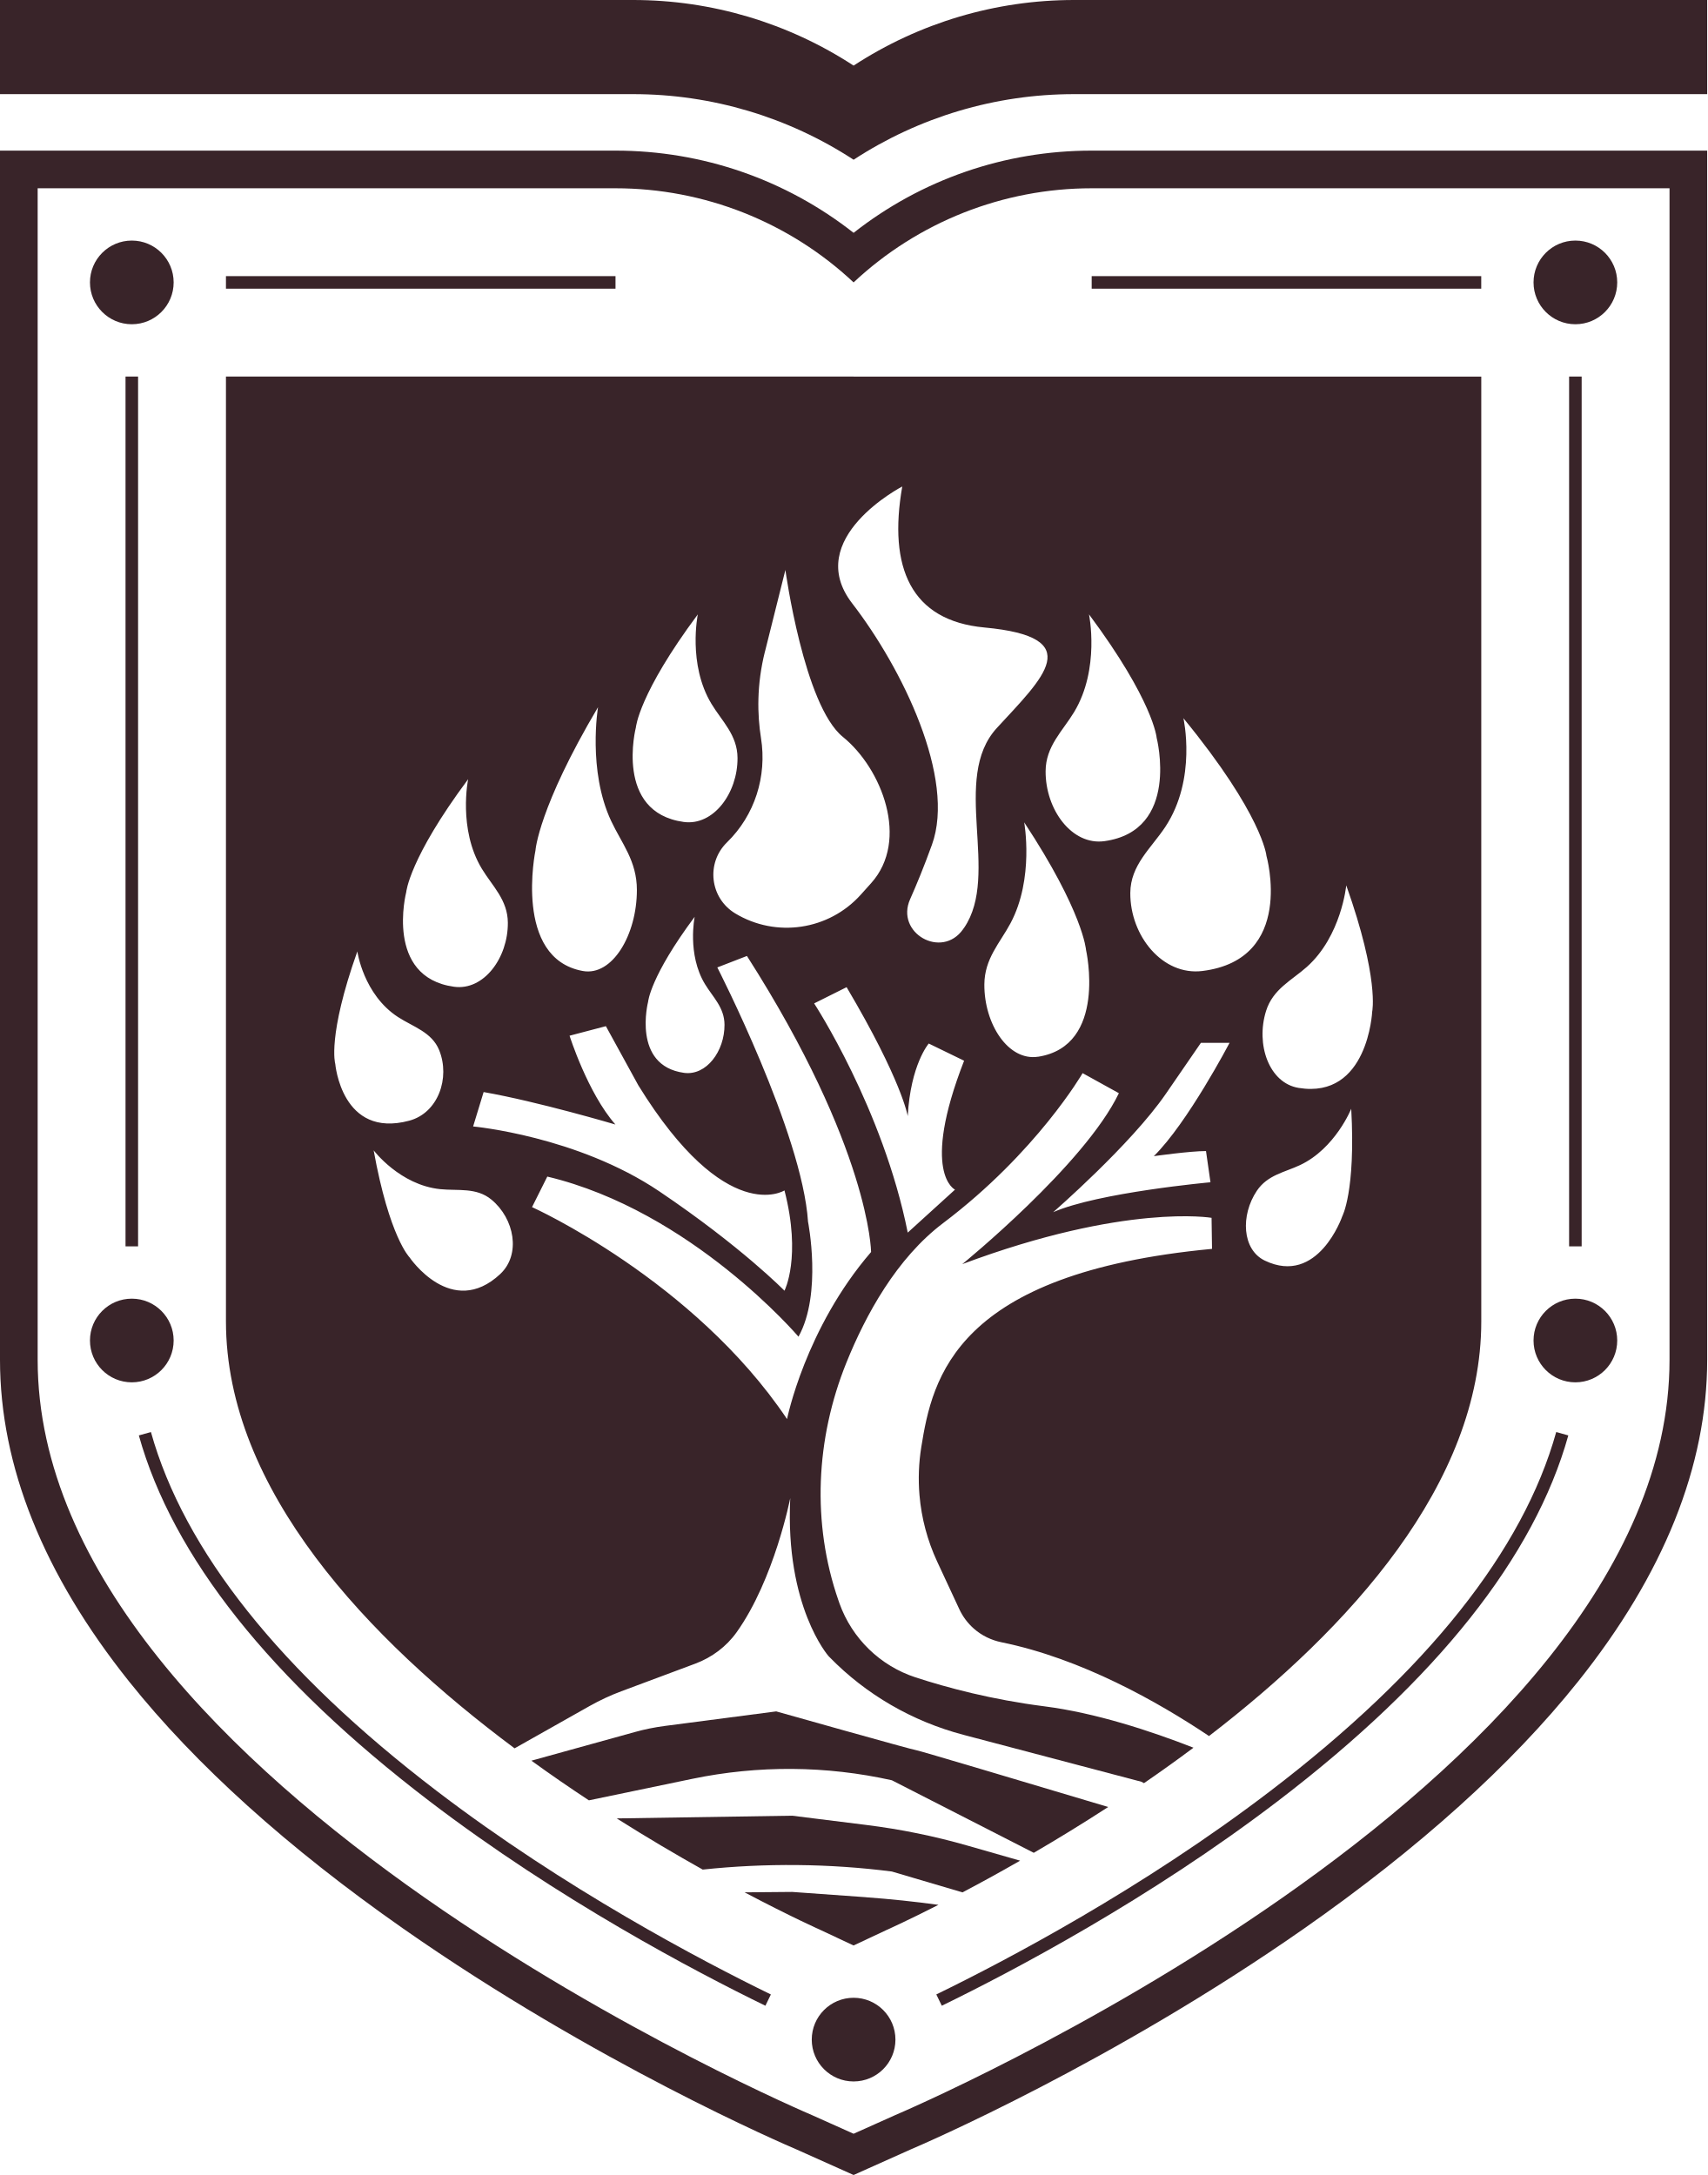
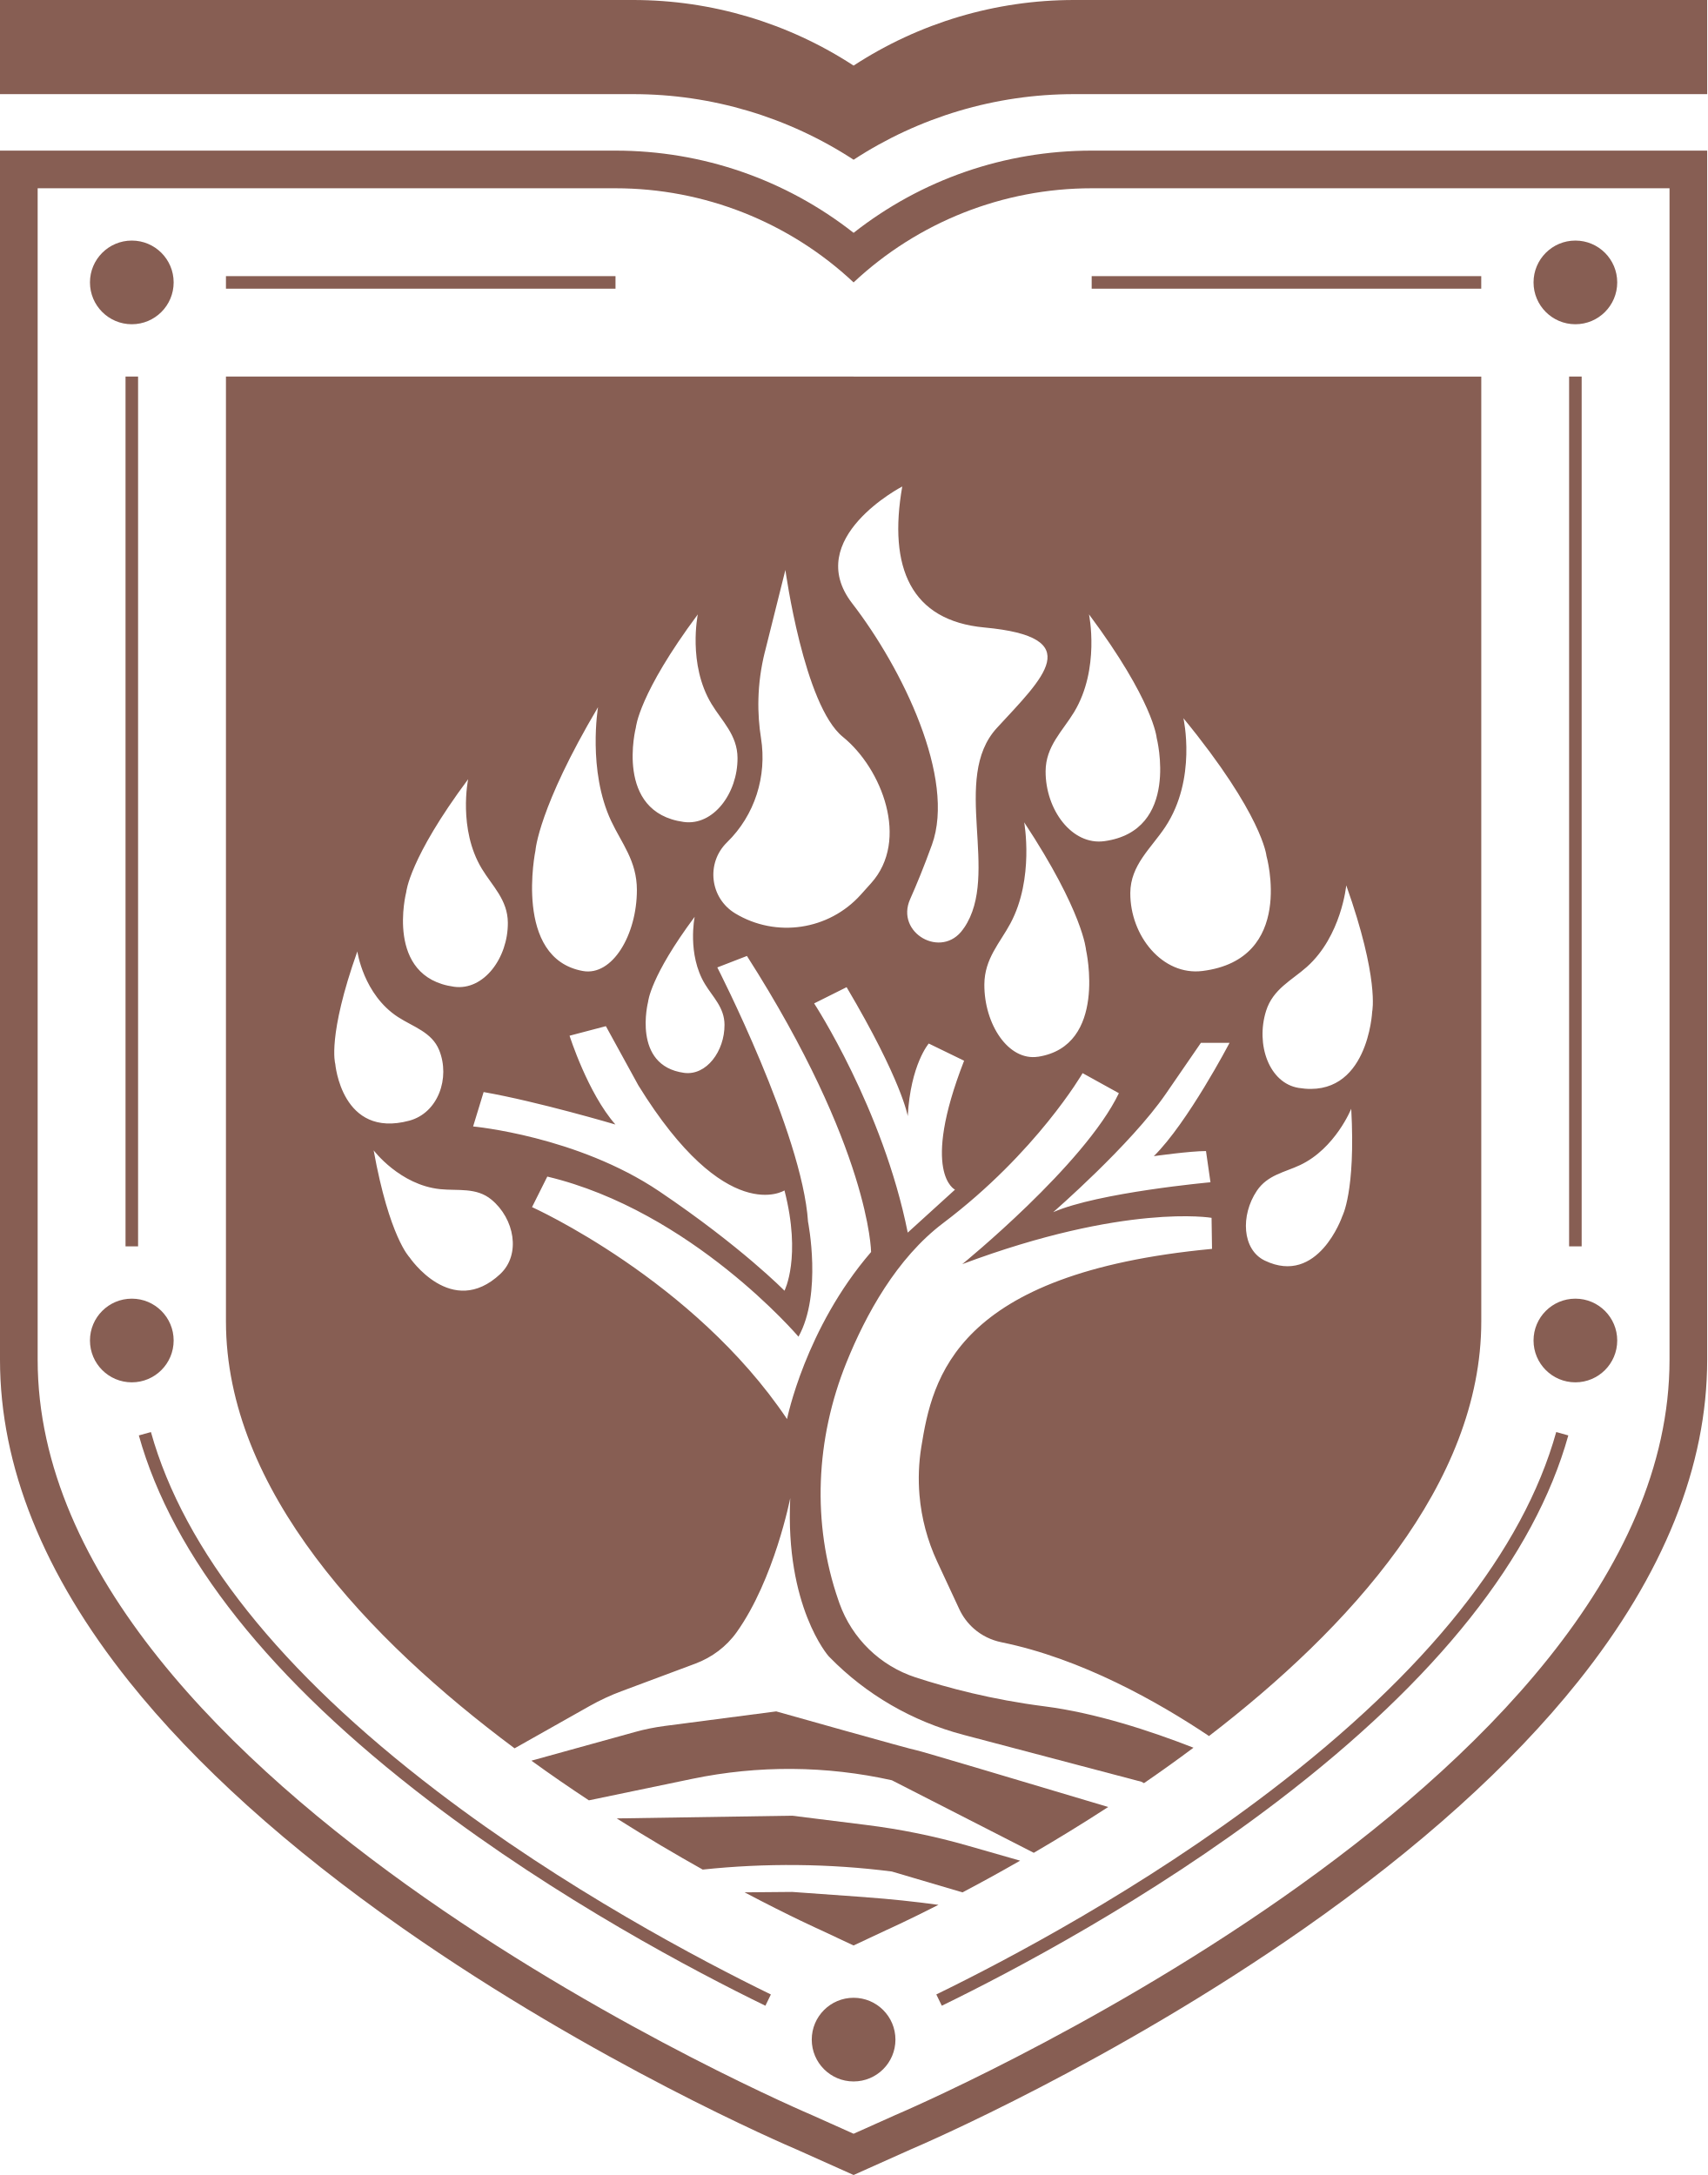
<svg xmlns="http://www.w3.org/2000/svg" id="Capa_1" data-name="Capa 1" viewBox="336 262.5 408 519.86">
-   <g fill="#392429">
+   <g fill="#875E53">
    <path d="m735,307.5v280c0,102.17-185,180.52-185,180.52l-10,4.48c-5-2.24-10-4.48-10-4.48,0,0-185-78.35-185-180.52v-280h138.1c21.14,0,41.48,8.04,56.9,22.5h0c15.42-14.46,35.76-22.5,56.9-22.5h138.1m9-9h-147.1c-20.79,0-40.71,6.92-56.9,19.65-16.19-12.72-36.11-19.65-56.9-19.65h-147.1v289c0,25.4,10.39,51.28,30.87,76.93,15.88,19.88,37.91,39.74,65.47,59.02,45.94,32.14,91.14,51.58,94.06,52.82l9.92,4.44,3.68,1.65,3.68-1.65,9.92-4.44c2.94-1.25,48.13-20.69,94.06-52.82,27.56-19.28,49.58-39.14,65.47-59.02,20.49-25.65,30.87-51.53,30.87-76.93v-289h0Z" />
    <rect x="390" y="328.5" width="93.1" height="3" />
    <rect x="596.9" y="328.5" width="93.1" height="3" />
    <rect x="711" y="352.5" width="3" height="207.9" />
    <path d="m561.08,741.9l-1.31-2.7c16.68-8.12,49.23-25.25,79.85-48.64,37.41-28.57,60.39-57.43,68.3-85.78l2.89.81c-8.09,28.99-31.43,58.39-69.37,87.36-30.83,23.55-63.58,40.78-80.36,48.95Z" />
    <path d="m518.92,741.9c-16.78-8.17-49.52-25.4-80.36-48.95-37.94-28.97-61.28-58.37-69.38-87.36l2.89-.81c7.92,28.35,30.9,57.22,68.31,85.79,30.63,23.39,63.18,40.51,79.85,48.64l-1.31,2.7Z" />
    <rect x="366" y="352.5" width="3" height="207.9" />
    <circle cx="367.5" cy="330" r="10" />
    <circle cx="712.5" cy="330" r="10" />
    <circle cx="367.5" cy="582.9" r="10" />
    <circle cx="712.5" cy="582.9" r="10" />
    <circle cx="540" cy="750" r="10" />
    <path d="m744,285h-151.33c-18.71,0-37.01,5.45-52.67,15.68h0s0,0,0,0c-15.66-10.23-33.96-15.68-52.67-15.68h-151.33v-22.5h151.33c18.71,0,37.01,5.45,52.67,15.68h0s0,0,0,0c15.66-10.23,33.96-15.68,52.67-15.68h151.33v22.5Z" />
    <path d="m554.99,680.83c-.61,0-33.48-9.28-33.48-9.28l-26.64,3.48c-2.42.32-4.82.8-7.17,1.46l-24.7,6.84c4.62,3.34,9.22,6.51,13.74,9.48l24.71-5.14c15.74-3.27,32-3.16,47.69.34l33.92,17.34c5.6-3.27,11.6-6.93,17.79-10.95-19.1-5.71-45.46-13.57-45.85-13.57Z" />
    <path d="m540,352.5h-150v225.81c0,40.36,34.14,76.1,68.98,102.07l17.96-10.13c2.42-1.36,4.94-2.54,7.55-3.51l17.7-6.61c3.95-1.48,7.41-4.06,9.86-7.5,9.02-12.65,12.81-32.06,12.81-32.06-1.26,25.95,9.13,37.74,9.13,37.74.09.1.19.19.28.29,8.75,8.97,19.82,15.34,31.94,18.54l42.57,11.23c.21.1.41.22.62.33,3.92-2.69,7.88-5.52,11.83-8.47-10.27-4.02-23.41-8.33-35.63-9.89-12.57-1.6-23.26-4.46-30.79-6.92-8.46-2.76-15.18-9.3-18.18-17.67-.08-.23-.16-.46-.24-.69-6.43-18.49-5.44-38.69,1.88-56.84,4.63-11.48,12.02-24.99,23.13-33.38,22.37-16.89,33.33-35.84,33.33-35.84l8.67,4.79c-8.22,17.12-37.43,40.86-37.43,40.86,39.03-14.61,59.58-11.07,59.58-11.07l.11,7.42c-61.39,5.8-66.82,30.79-69.48,47.36-.61,3.81-.76,7.68-.43,11.53.47,5.49,1.9,10.85,4.22,15.85l5.29,11.37c.82,1.77,2,3.35,3.47,4.65,1.88,1.66,4.17,2.77,6.62,3.27,19.09,3.89,37.41,14.25,49.59,22.41,33.44-25.7,65.07-60.27,65.07-99.12v-225.81h-150Zm78.82,81.66c18.99,23.17,19.85,32.91,19.85,32.91,0,0,7.01,24.72-15.3,27.51-9.52,1.19-17.3-8.4-17.24-18.65.04-6.68,4.97-10.67,8.34-15.75,7.66-11.54,4.35-26.03,4.35-26.03Zm-100-15.92l4.88-19.51s4.43,32.37,13.74,39.9c9.31,7.54,15.99,24.68,6.75,34.96l-2.47,2.75c-7.63,8.5-20.23,10.38-30.01,4.48h0c-6.06-3.66-7.03-12.05-1.96-16.99h0c6.64-6.47,9.58-15.77,8.12-24.92-.89-5.59-1.06-12.69.94-20.67Zm-46.69,91.81l8.67-2.28,7.76,14.15c21,34.01,34.92,25.11,34.92,25.11,4.11,15.98,0,23.97,0,23.97,0,0-10.27-10.5-29.9-23.74-19.63-13.24-44.51-15.52-44.51-15.52l2.51-8.22c13.01,2.28,31.5,7.76,31.5,7.76-6.62-7.53-10.96-21.23-10.96-21.23Zm27.35,8.88c-12.52-1.73-8.59-16.99-8.59-16.99,0,0,.48-6.01,11.13-20.31,0,0-1.85,8.95,2.45,16.07,1.89,3.13,4.66,5.6,4.68,9.72.04,6.32-4.33,12.24-9.67,11.51Zm-11.51-82.56s.64-8,14.8-27.02c0,0-2.46,11.9,3.26,21.38,2.52,4.17,6.2,7.45,6.23,12.93.05,8.41-5.76,16.28-12.86,15.3-16.65-2.3-11.43-22.6-11.43-22.6Zm-24,29.41s.68-10.16,14.95-34.25c0,0-2.53,15.11,3.14,27.2,2.49,5.32,6.15,9.52,6.15,16.49,0,10.69-5.85,20.66-12.94,19.36-16.64-3.04-11.3-28.81-11.3-28.81Zm-30.89,9.98s.64-8,14.8-27.02c0,0-2.46,11.9,3.26,21.38,2.52,4.17,6.2,7.45,6.23,12.93.05,8.41-5.76,16.28-12.86,15.3-16.65-2.3-11.43-22.6-11.43-22.6Zm-16.97,40.97s-1.91-6.55,5.29-26.83c0,0,1.44,10.31,9.72,15.69,3.64,2.36,8.09,3.6,9.84,7.92,2.68,6.63-.25,15-7.15,16.85-16.19,4.35-17.69-13.62-17.69-13.62Zm39.47,50.26c-11.67,10.92-21.71-3.97-21.71-3.97,0,0-4.82-4.83-8.57-25.57,0,0,6.25,8.29,15.92,9.28,4.25.43,8.64-.47,12.23,2.5,5.51,4.55,7.09,13.1,2.12,17.76Zm68.52,34.7c-22.37-33.33-60.95-50.67-60.95-50.67l3.65-7.3c34.47,8.22,60.03,38.27,60.03,38.27,5.71-10.27,2.28-27.47,2.28-27.47-1.37-21.15-21.68-60.79-21.68-60.79l7.08-2.74c29.45,46.11,29.67,70.76,29.67,70.76-15.75,18.26-20.09,39.95-20.09,39.95Zm40.14-54.85l-11.3,10.27c-5.93-29.67-22.37-54.78-22.37-54.78l7.76-3.88c13.24,22.37,14.61,30.82,14.61,30.82.68-12.33,5.02-17.35,5.02-17.35l8.45,4.11c-10.5,26.93-2.17,30.82-2.17,30.82Zm2.17-62.6c-.09.13-.17.25-.26.38-5.1,7.22-16.24.87-12.64-7.2,1.5-3.37,3.28-7.67,5.21-13,5.76-15.89-7.09-42.2-19.06-57.71-11.97-15.52,11.97-27.93,11.97-27.93-3.4,19.42,2.08,32.07,19.63,33.7,24.78,2.3,14.06,11.97,2.98,24.02s.89,34.94-7.82,47.75Zm17.69,30.83c-7.1,1.11-12.9-7.77-12.85-17.27.04-6.19,3.72-9.9,6.24-14.61,5.73-10.71,3.28-24.14,3.28-24.14,14.15,21.47,14.78,30.5,14.78,30.5,0,0,5.2,22.92-11.45,25.53Zm15.84-51.52c-7.76,1.07-14.1-7.53-14.05-16.72.03-5.99,4.06-9.58,6.81-14.13,6.25-10.35,3.56-23.36,3.56-23.36,15.47,20.78,16.17,29.52,16.17,29.52,0,0,5.7,22.18-12.49,24.69Zm11.8,75.29s8.67-1.22,12.48-1.22l1.07,7.46s-26.78,2.43-37.59,7.15c0,0,18.57-16.13,26.93-28.3l8.37-12.17h6.85s-10.04,19.17-18.11,27.09Zm45.02,14.45s-5.77,16.63-18.49,10.51c-5.43-2.61-5.83-10.81-1.9-16.68,2.57-3.82,6.67-4.41,10.36-6.16,8.4-3.98,12.2-13.45,12.2-13.45,1.09,19.89-2.18,25.78-2.18,25.78Zm7.18-49s-.98,20.94-17.57,18.24c-7.08-1.15-10.31-10.38-7.79-18.41,1.64-5.23,6.13-7.29,9.76-10.53,8.25-7.38,9.4-19.48,9.4-19.48,7.94,22.35,6.2,30.18,6.2,30.18Z" />
    <path d="m549.13,709.82l16.9,4.99c4.11-2.17,8.75-4.7,13.77-7.58l-12.54-3.59c-7.94-2.28-16.05-3.93-24.25-4.95l-17.7-2.21-41.92.65c7.32,4.63,14.29,8.72,20.55,12.23,14.95-1.59,30.31-1.45,45.17.46Z" />
    <path d="m543.02,715.97l-17.7-1.27-11.37.1c11.15,5.89,18.35,9.09,18.35,9.09,0,0,3.85,1.81,7.69,3.61,3.85-1.81,7.69-3.61,7.69-3.61,0,0,4.79-2.13,12.6-6.1-5.7-.78-11.46-1.39-17.27-1.81Z" />
  </g>
</svg>
